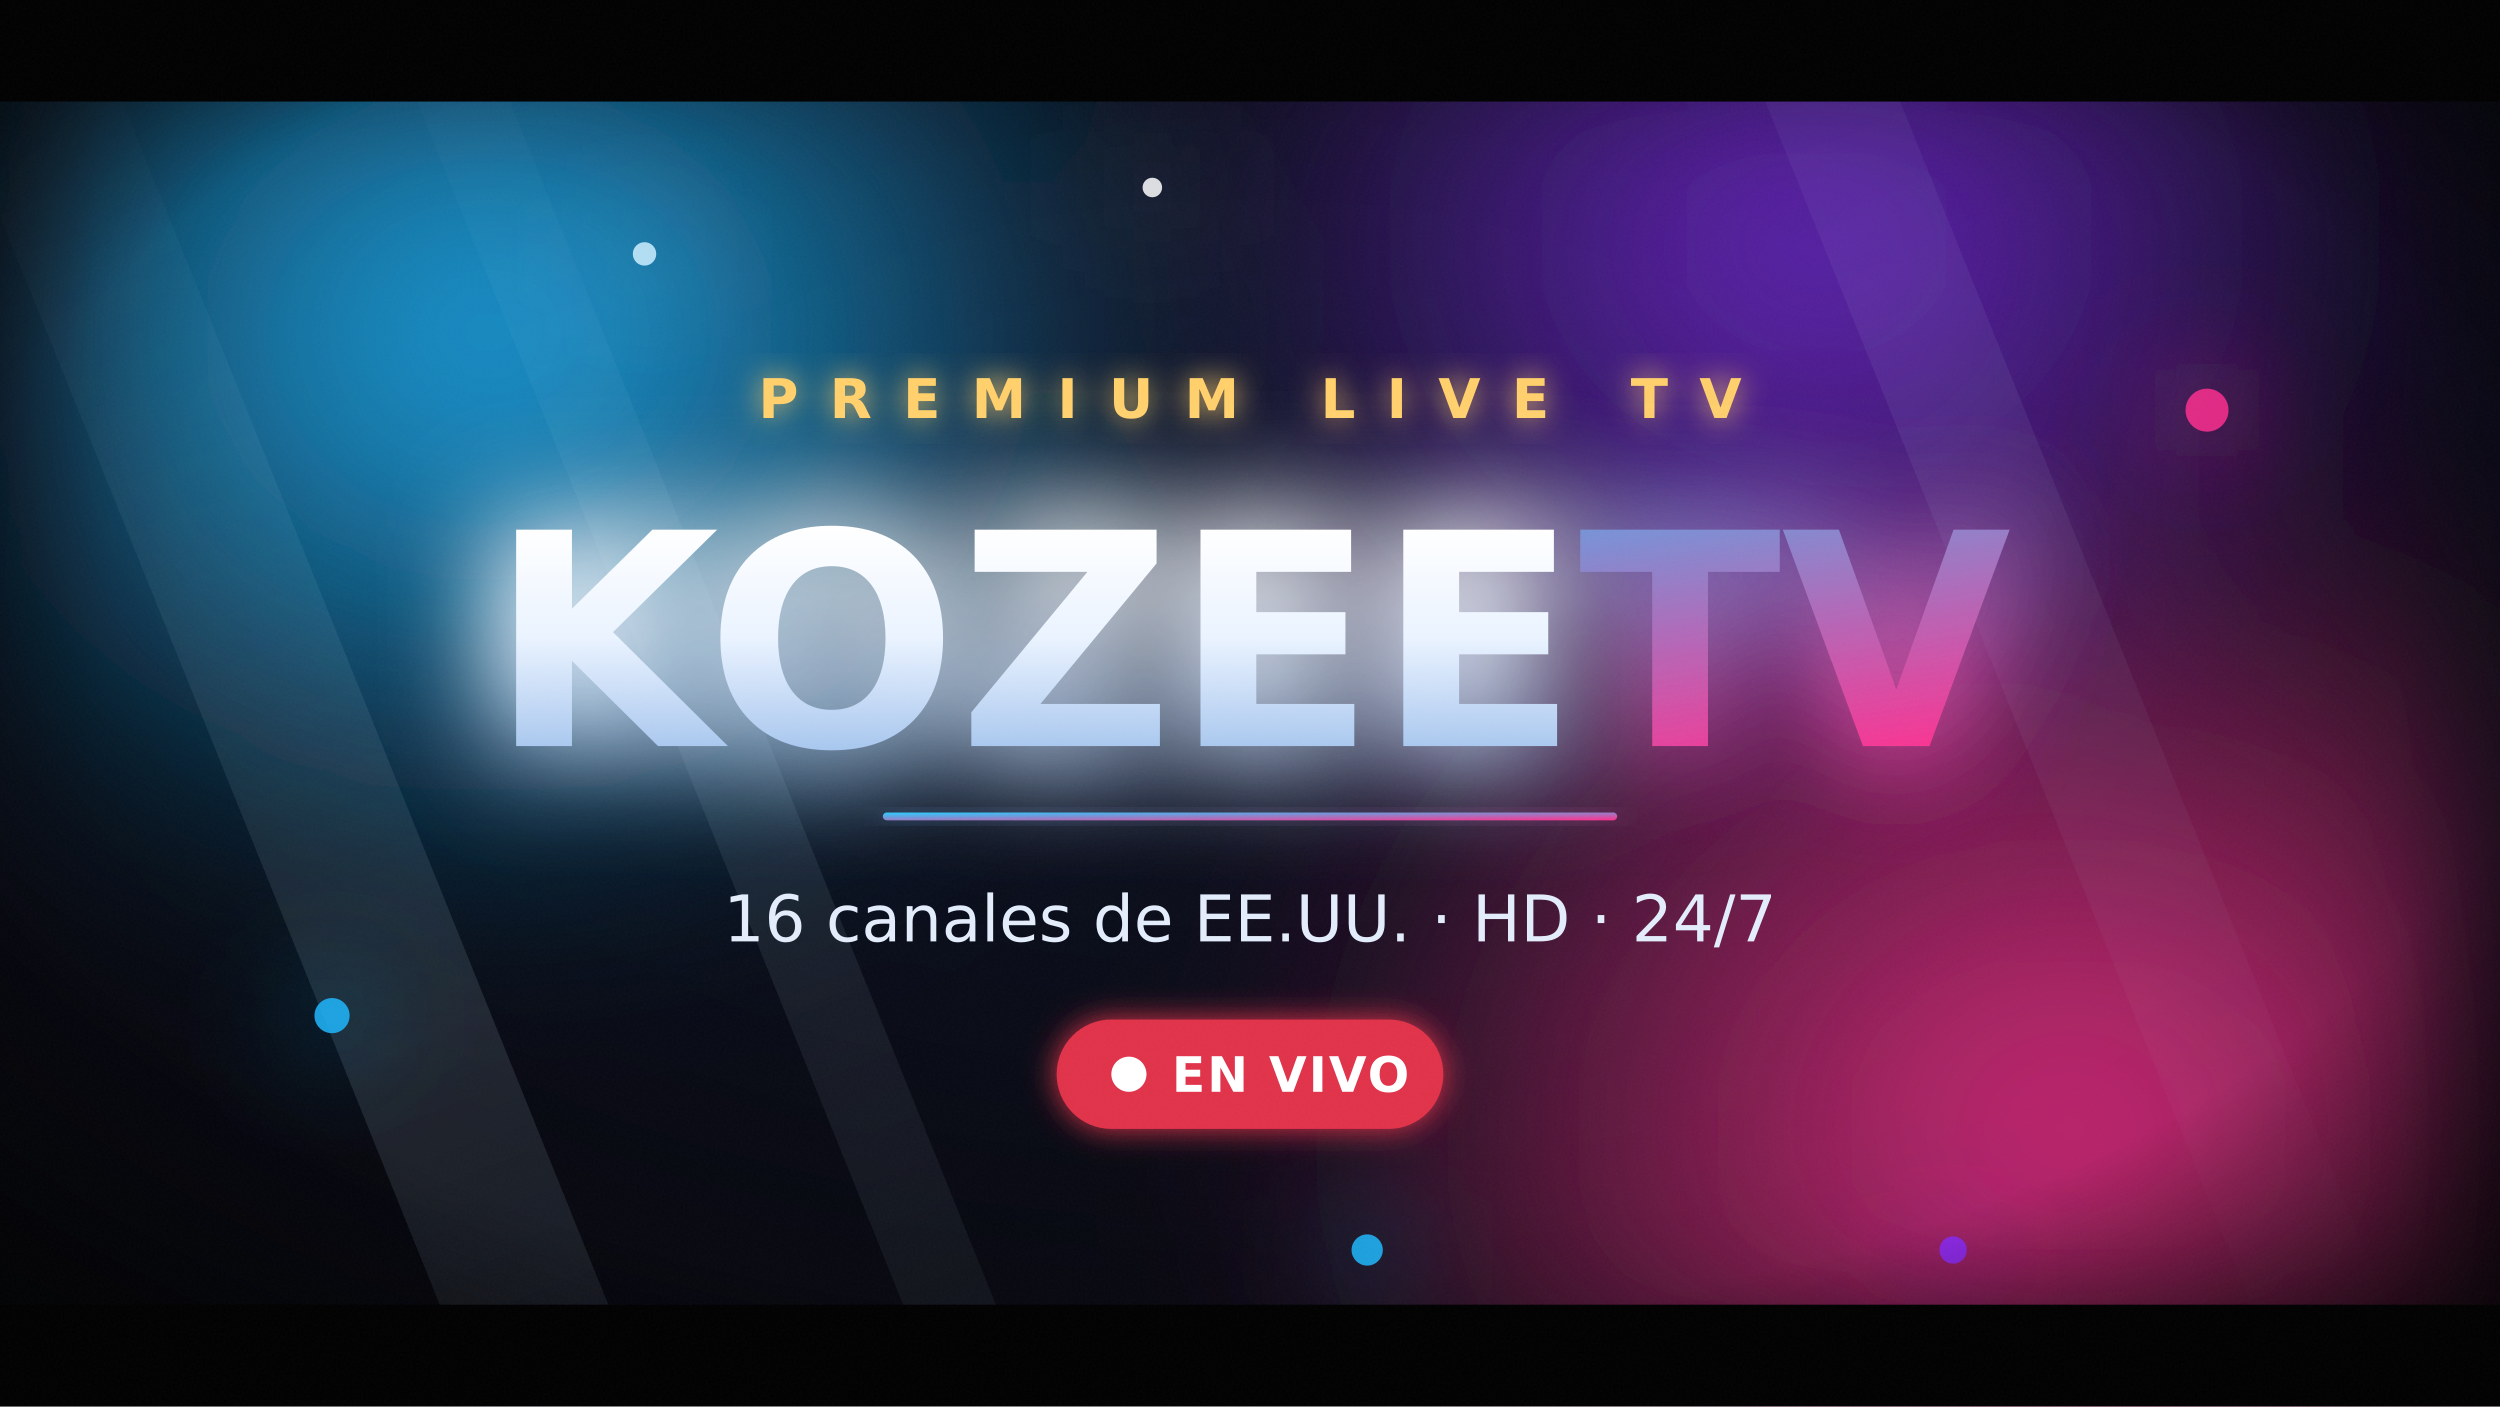
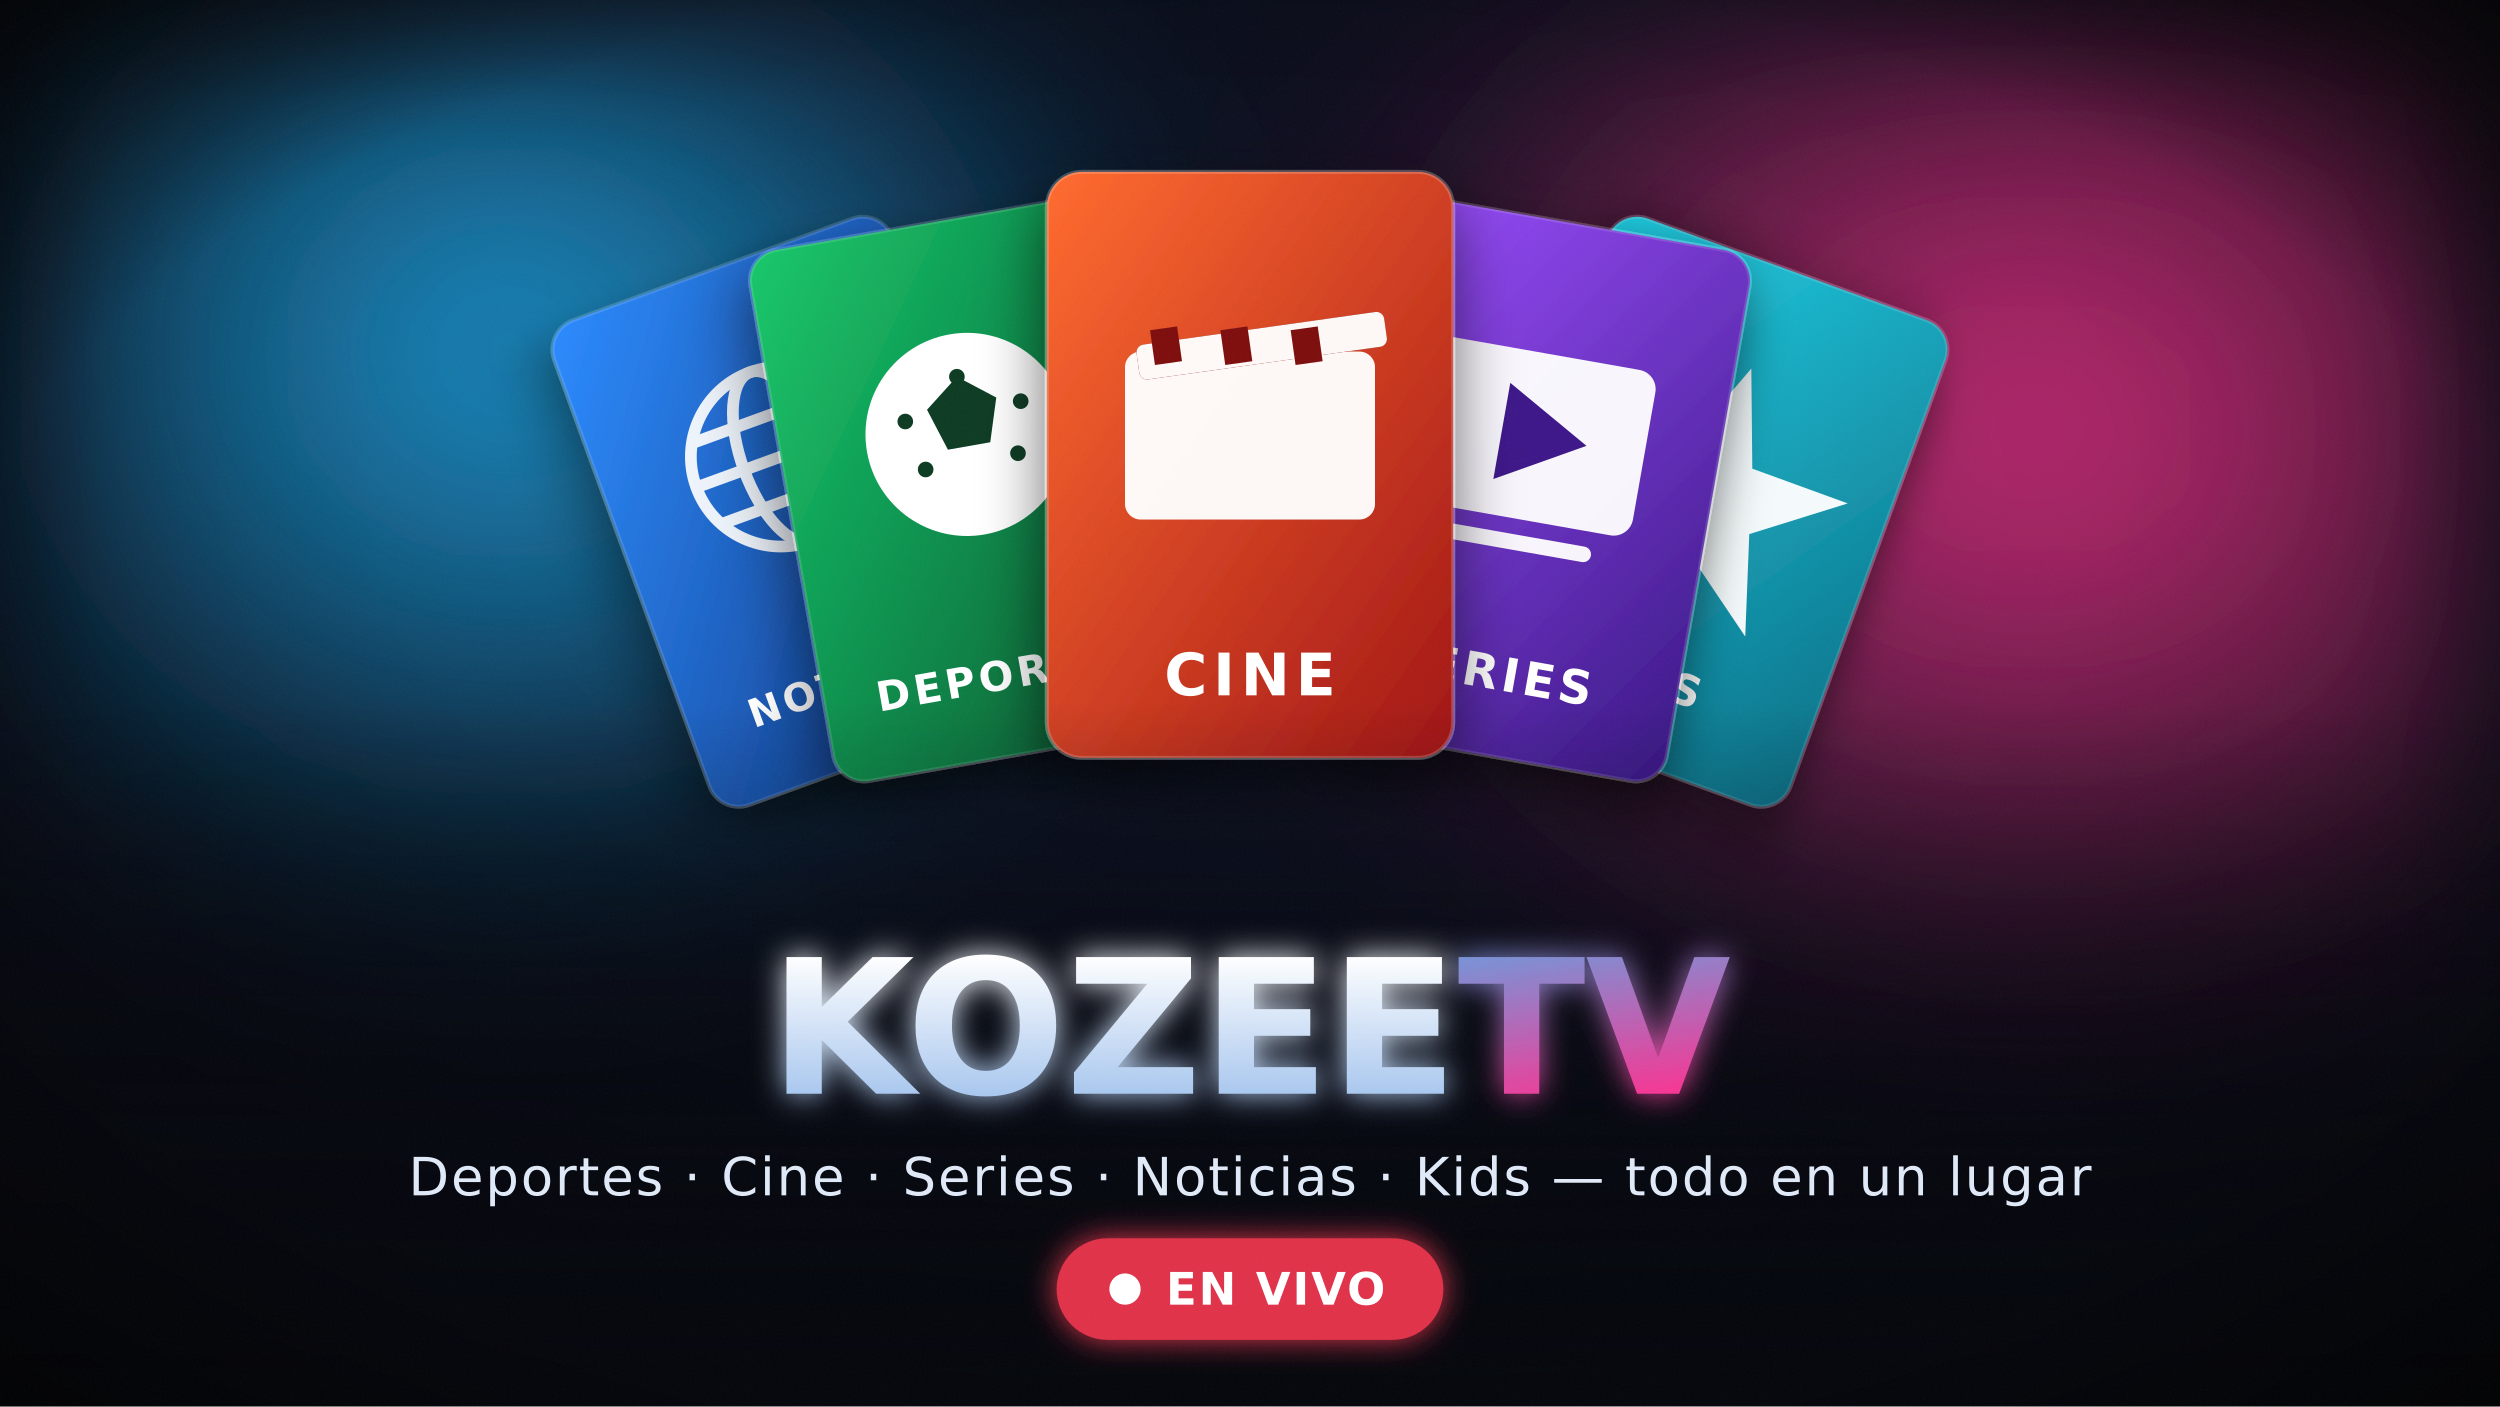
<svg xmlns="http://www.w3.org/2000/svg" width="1280" height="720" viewBox="0 0 1280 720" font-family="DejaVu Sans, sans-serif">
  <defs>
-     <radialGradient id="base" cx="0.5" cy="0.4" r="0.95">
-       <stop offset="0" stop-color="#0b1022" />
-       <stop offset="0.55" stop-color="#06070f" />
+     <radialGradient id="base" cx="0.5" cy="0.35" r="1">
+       <stop offset="0" stop-color="#0c1226" />
+       <stop offset="0.6" stop-color="#06070f" />
      <stop offset="1" stop-color="#010207" />
    </radialGradient>
-     <radialGradient id="cyan" cx="0.5" cy="0.5" r="0.5">
-       <stop offset="0" stop-color="#1ab8ff" stop-opacity="0.9" />
+     <radialGradient id="gc" cx="0.5" cy="0.5" r="0.5">
+       <stop offset="0" stop-color="#1ab8ff" stop-opacity="0.8" />
      <stop offset="1" stop-color="#1ab8ff" stop-opacity="0" />
    </radialGradient>
-     <radialGradient id="mag" cx="0.5" cy="0.5" r="0.5">
-       <stop offset="0" stop-color="#ff2f8e" stop-opacity="0.85" />
+     <radialGradient id="gm" cx="0.5" cy="0.5" r="0.5">
+       <stop offset="0" stop-color="#ff2f8e" stop-opacity="0.8" />
      <stop offset="1" stop-color="#ff2f8e" stop-opacity="0" />
    </radialGradient>
-     <radialGradient id="viol" cx="0.5" cy="0.5" r="0.5">
-       <stop offset="0" stop-color="#8b2bff" stop-opacity="0.75" />
-       <stop offset="1" stop-color="#8b2bff" stop-opacity="0" />
-     </radialGradient>
-     <linearGradient id="beam" x1="0" y1="0" x2="0" y2="1">
-       <stop offset="0" stop-color="#cdefff" stop-opacity="0" />
-       <stop offset="0.5" stop-color="#cdefff" stop-opacity="0.20" />
-       <stop offset="1" stop-color="#cdefff" stop-opacity="0" />
+     <linearGradient id="tDep" x1="0" y1="0" x2="1" y2="1">
+       <stop offset="0" stop-color="#16c76a" />
+       <stop offset="1" stop-color="#05502c" />
+     </linearGradient>
+     <linearGradient id="tNews" x1="0" y1="0" x2="1" y2="1">
+       <stop offset="0" stop-color="#2b8bff" />
+       <stop offset="1" stop-color="#0a2a70" />
+     </linearGradient>
+     <linearGradient id="tSer" x1="0" y1="0" x2="1" y2="1">
+       <stop offset="0" stop-color="#9b4dff" />
+       <stop offset="1" stop-color="#3a1785" />
+     </linearGradient>
+     <linearGradient id="tKids" x1="0" y1="0" x2="1" y2="1">
+       <stop offset="0" stop-color="#20d0e6" />
+       <stop offset="1" stop-color="#0a6f86" />
+     </linearGradient>
+     <linearGradient id="tCine" x1="0" y1="0" x2="1" y2="1">
+       <stop offset="0" stop-color="#ff6a2e" />
+       <stop offset="1" stop-color="#a11414" />
+     </linearGradient>
+     <linearGradient id="fade" x1="0" y1="0" x2="0" y2="1">
+       <stop offset="0" stop-color="#04060c" stop-opacity="0" />
+       <stop offset="0.55" stop-color="#04060c" stop-opacity="0.55" />
+       <stop offset="1" stop-color="#04060c" stop-opacity="0.97" />
    </linearGradient>
    <linearGradient id="wm" x1="0" y1="0" x2="0" y2="1">
      <stop offset="0" stop-color="#ffffff" />
-       <stop offset="0.5" stop-color="#eaf3ff" />
      <stop offset="1" stop-color="#a7c6ee" />
    </linearGradient>
    <linearGradient id="tv" x1="0" y1="0" x2="1" y2="1">
      <stop offset="0" stop-color="#28ccff" />
      <stop offset="1" stop-color="#ff2f8e" />
    </linearGradient>
-     <radialGradient id="vig" cx="0.5" cy="0.44" r="0.75">
+     <radialGradient id="vig" cx="0.5" cy="0.5" r="0.75">
      <stop offset="0" stop-color="#000" stop-opacity="0" />
-       <stop offset="0.68" stop-color="#000" stop-opacity="0" />
-       <stop offset="1" stop-color="#000" stop-opacity="0.9" />
+       <stop offset="0.7" stop-color="#000" stop-opacity="0" />
+       <stop offset="1" stop-color="#000" stop-opacity="0.85" />
    </radialGradient>
+     <filter id="soft" x="-100%" y="-100%" width="300%" height="300%">
+       <feGaussianBlur stdDeviation="55" />
+     </filter>
    <filter id="glow" x="-60%" y="-60%" width="220%" height="220%">
      <feGaussianBlur stdDeviation="8" result="b" />
      <feMerge>
        <feMergeNode in="b" />
        <feMergeNode in="SourceGraphic" />
      </feMerge>
    </filter>
-     <filter id="glowBig" x="-120%" y="-120%" width="340%" height="340%">
-       <feGaussianBlur stdDeviation="30" result="b" />
+     <filter id="sh" x="-45%" y="-45%" width="190%" height="190%">
+       <feGaussianBlur in="SourceAlpha" stdDeviation="16" result="b" />
+       <feOffset in="b" dx="0" dy="12" result="o" />
+       <feFlood flood-color="#000000" flood-opacity="0.6" result="c" />
+       <feComposite in="c" in2="o" operator="in" result="s" />
      <feMerge>
-         <feMergeNode in="b" />
-         <feMergeNode in="b" />
+         <feMergeNode in="s" />
        <feMergeNode in="SourceGraphic" />
      </feMerge>
    </filter>
-     <filter id="soft" x="-100%" y="-100%" width="300%" height="300%">
-       <feGaussianBlur stdDeviation="55" />
-     </filter>
    <filter id="grain">
      <feTurbulence type="fractalNoise" baseFrequency="0.85" numOctaves="2" stitchTiles="stitch" result="n" />
-       <feColorMatrix in="n" type="matrix" values="0 0 0 0 1  0 0 0 0 1  0 0 0 0 1  0 0 0 0.55 0" />
+       <feColorMatrix in="n" type="matrix" values="0 0 0 0 1 0 0 0 0 1 0 0 0 0 1 0 0 0 0.55 0" />
    </filter>
  </defs>
  <rect width="1280" height="720" fill="url(#base)" />
  <g filter="url(#soft)">
-     <ellipse cx="250" cy="170" rx="360" ry="300" fill="url(#cyan)" />
-     <ellipse cx="1060" cy="580" rx="420" ry="360" fill="url(#mag)" />
-     <ellipse cx="930" cy="120" rx="320" ry="280" fill="url(#viol)" />
+     <ellipse cx="260" cy="180" rx="340" ry="300" fill="url(#gc)" />
+     <ellipse cx="1040" cy="220" rx="380" ry="320" fill="url(#gm)" />
  </g>
-   <g transform="rotate(-22 640 360)" opacity="0.6">
-     <rect x="140" y="-200" width="80" height="1120" fill="url(#beam)" />
-     <rect x="360" y="-200" width="44" height="1120" fill="url(#beam)" opacity="0.7" />
-     <rect x="1000" y="-200" width="64" height="1120" fill="url(#beam)" opacity="0.6" />
+   <g transform="translate(410,262) rotate(-20)" filter="url(#sh)">
+     <rect x="-92" y="-132" width="184" height="264" rx="16" fill="url(#tNews)" stroke="#ffffff22" stroke-width="2" />
+     <g stroke="#ffffff" stroke-width="6" fill="none" opacity="0.92">
+       <circle cx="0" cy="-30" r="46" />
+       <ellipse cx="0" cy="-30" rx="20" ry="46" />
+       <line x1="-46" y1="-30" x2="46" y2="-30" />
+       <line x1="-40" y1="-52" x2="40" y2="-52" />
+       <line x1="-40" y1="-8" x2="40" y2="-8" />
+     </g>
+     <text x="0" y="96" text-anchor="middle" font-size="20" font-weight="bold" fill="#ffffff" letter-spacing="2">NOTICIAS</text>
  </g>
-   <g filter="url(#glowBig)" opacity="0.85">
-     <circle cx="170" cy="520" r="9" fill="#1ab8ff" />
-     <circle cx="330" cy="130" r="6" fill="#cdefff" />
-     <circle cx="1130" cy="210" r="11" fill="#ff2f8e" />
-     <circle cx="1000" cy="640" r="7" fill="#8b2bff" />
-     <circle cx="700" cy="640" r="8" fill="#1ab8ff" />
-     <circle cx="590" cy="96" r="5" fill="#ffffff" />
+   <g transform="translate(870,262) rotate(20)" filter="url(#sh)">
+     <rect x="-92" y="-132" width="184" height="264" rx="16" fill="url(#tKids)" stroke="#ffffff22" stroke-width="2" />
+     <path d="M0,-78 L18,-30 L70,-30 L28,2 L44,52 L0,20 L-44,52 L-28,2 L-70,-30 L-18,-30 Z" fill="#ffffff" opacity="0.95" />
+     <text x="0" y="96" text-anchor="middle" font-size="22" font-weight="bold" fill="#ffffff" letter-spacing="2">KIDS</text>
  </g>
-   <rect x="0" y="0" width="1280" height="52" fill="#000" />
-   <rect x="0" y="668" width="1280" height="52" fill="#000" />
-   <text x="640" y="214" text-anchor="middle" font-size="28" letter-spacing="16" font-weight="bold" fill="#ffcf6a" filter="url(#glow)">PREMIUM LIVE TV</text>
-   <text x="640" y="382" text-anchor="middle" font-size="152" font-weight="bold" fill="url(#wm)" filter="url(#glowBig)">KOZEE<tspan fill="url(#tv)"> TV</tspan>
+   <g transform="translate(500,250) rotate(-10)" filter="url(#sh)">
+     <rect x="-96" y="-138" width="192" height="276" rx="16" fill="url(#tDep)" stroke="#ffffff22" stroke-width="2" />
+     <g>
+       <circle cx="0" cy="-28" r="52" fill="#ffffff" />
+       <path d="M0,-58 L18,-44 L11,-22 L-11,-22 L-18,-44 Z" fill="#0a3a22" />
+       <circle cx="0" cy="-58" r="4" fill="#0a3a22" />
+       <circle cx="24" cy="-14" r="4" fill="#0a3a22" />
+       <circle cx="-24" cy="-14" r="4" fill="#0a3a22" />
+       <circle cx="30" cy="-40" r="4" fill="#0a3a22" />
+       <circle cx="-30" cy="-40" r="4" fill="#0a3a22" />
+     </g>
+     <text x="0" y="104" text-anchor="middle" font-size="21" font-weight="bold" fill="#ffffff" letter-spacing="2">DEPORTES</text>
+   </g>
+   <g transform="translate(780,250) rotate(10)" filter="url(#sh)">
+     <rect x="-96" y="-138" width="192" height="276" rx="16" fill="url(#tSer)" stroke="#ffffff22" stroke-width="2" />
+     <g fill="#ffffff" opacity="0.95">
+       <rect x="-58" y="-70" width="116" height="86" rx="10" />
+       <path d="M-16,-52 L28,-27 L-16,-2 Z" fill="#3a1785" />
+       <rect x="-40" y="24" width="80" height="8" rx="4" />
+     </g>
+     <text x="0" y="104" text-anchor="middle" font-size="24" font-weight="bold" fill="#ffffff" letter-spacing="2">SERIES</text>
+   </g>
+   <g transform="translate(640,238)" filter="url(#sh)">
+     <rect x="-104" y="-150" width="208" height="300" rx="18" fill="url(#tCine)" stroke="#ffffff33" stroke-width="2" />
+     <g fill="#ffffff" opacity="0.96">
+       <rect x="-64" y="-58" width="128" height="86" rx="8" />
+       <g fill="#7a0f0f">
+         <rect x="-58" y="-70" width="128" height="18" rx="4" transform="rotate(-8 6 -61)" />
+       </g>
+       <rect x="-58" y="-70" width="128" height="18" rx="4" fill="#ffffff" transform="rotate(-8 6 -61)" />
+       <g fill="#7a0f0f">
+         <rect x="-50" y="-70" width="14" height="18" transform="rotate(-8 -43 -61)" />
+         <rect x="-14" y="-70" width="14" height="18" transform="rotate(-8 -7 -61)" />
+         <rect x="22" y="-70" width="14" height="18" transform="rotate(-8 29 -61)" />
+       </g>
+     </g>
+     <text x="0" y="118" text-anchor="middle" font-size="30" font-weight="bold" fill="#ffffff" letter-spacing="3">CINE</text>
+   </g>
+   <rect x="0" y="360" width="1280" height="360" fill="url(#fade)" />
+   <text x="640" y="560" text-anchor="middle" font-size="96" font-weight="bold" fill="url(#wm)" filter="url(#glow)">KOZEE<tspan fill="url(#tv)"> TV</tspan>
  </text>
-   <rect x="452" y="416" width="376" height="4" rx="2" fill="url(#tv)" filter="url(#glow)" />
-   <text x="640" y="482" text-anchor="middle" font-size="33" fill="#e2ecfa">16 canales de EE.UU. · HD · 24/7</text>
-   <g transform="translate(541,522)" filter="url(#glow)">
-     <rect x="0" y="0" width="198" height="56" rx="28" fill="#e0304a" />
-     <circle cx="37" cy="28" r="9" fill="#ffffff" />
-     <text x="59" y="37" font-size="25" font-weight="bold" fill="#ffffff" letter-spacing="1">EN VIVO</text>
+   <text x="640" y="612" text-anchor="middle" font-size="27" fill="#dfe9f7" letter-spacing="1">Deportes · Cine · Series · Noticias · Kids — todo en un lugar</text>
+   <g transform="translate(541,634)" filter="url(#glow)">
+     <rect x="0" y="0" width="198" height="52" rx="26" fill="#e0304a" />
+     <circle cx="35" cy="26" r="8" fill="#ffffff" />
+     <text x="56" y="34" font-size="23" font-weight="bold" fill="#ffffff" letter-spacing="1">EN VIVO</text>
  </g>
  <rect width="1280" height="720" fill="url(#vig)" />
-   <rect width="1280" height="720" filter="url(#grain)" opacity="0.05" />
+   <rect width="1280" height="720" filter="url(#grain)" opacity="0.045" />
</svg>
